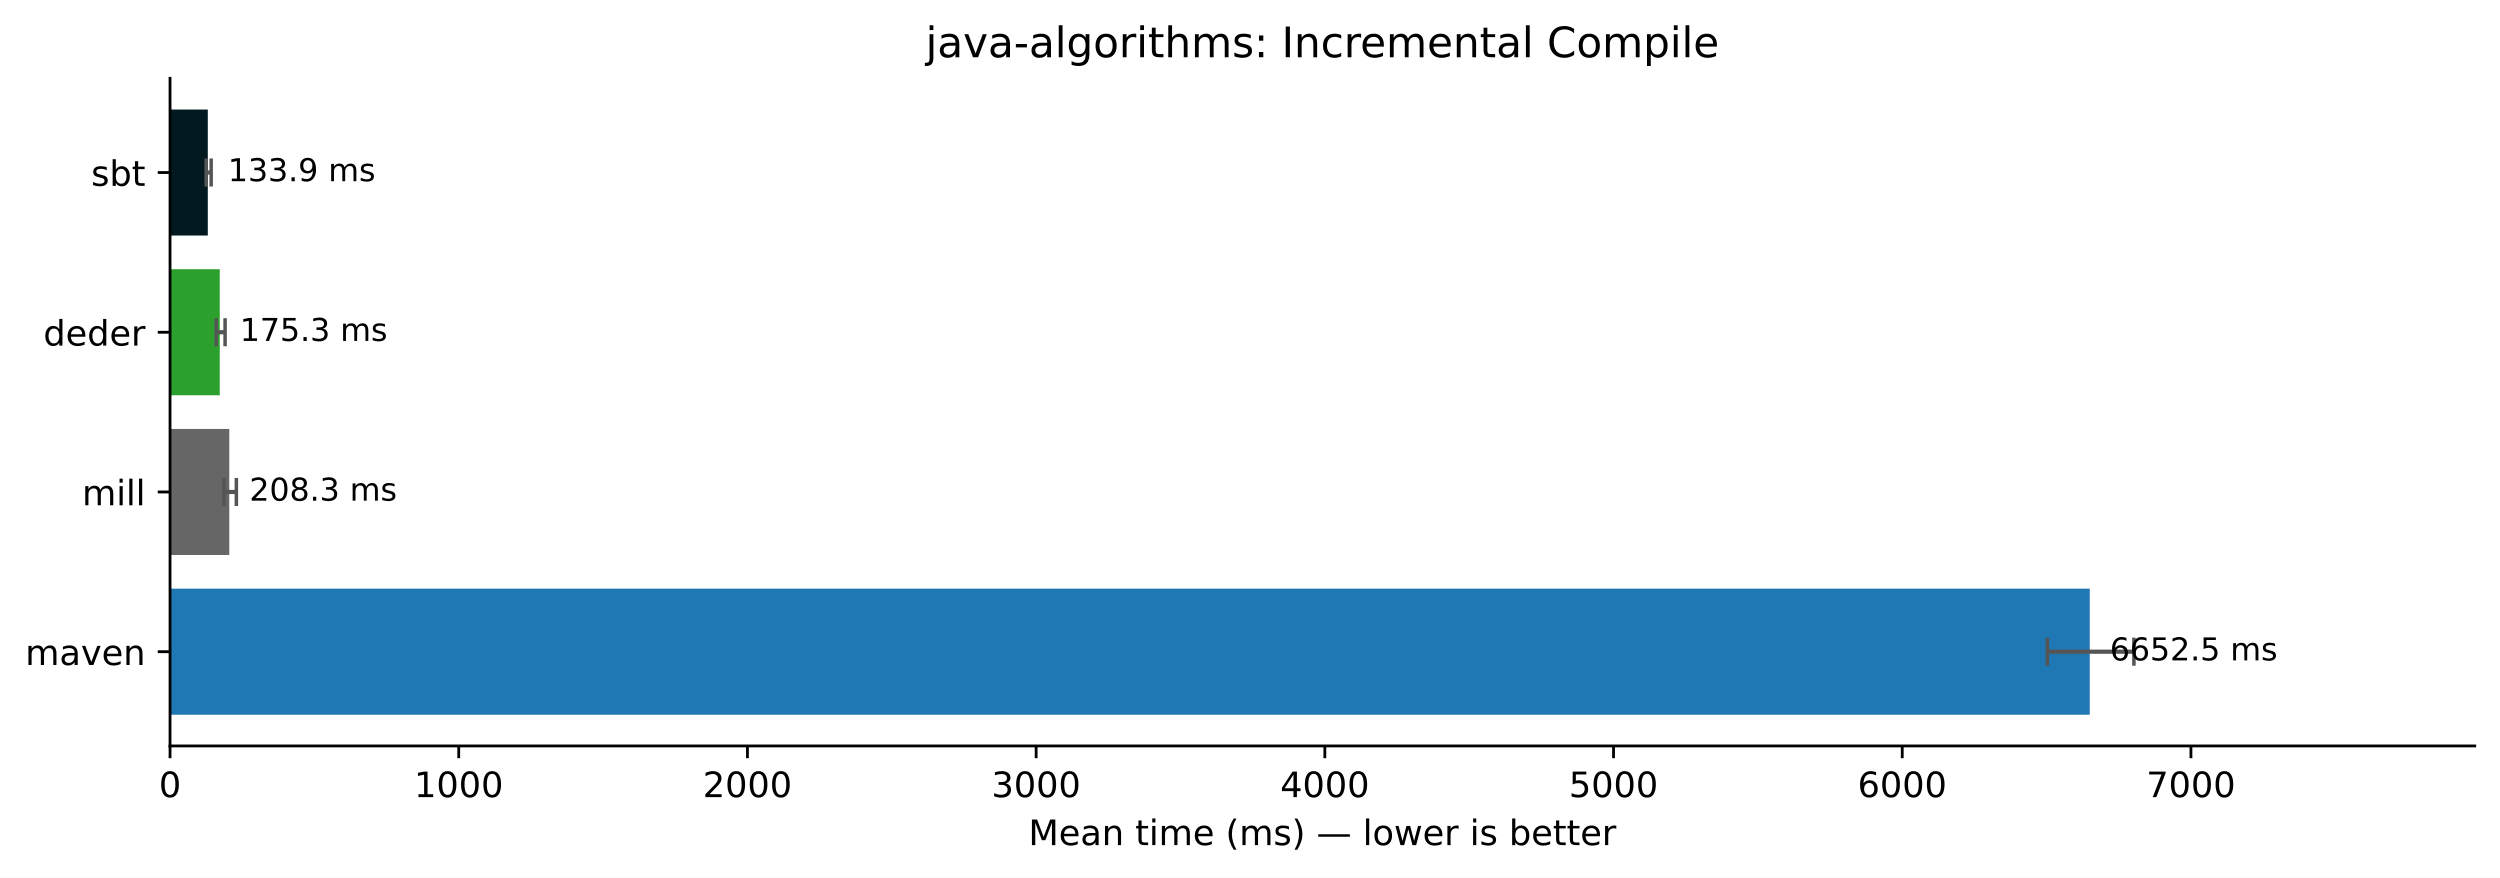
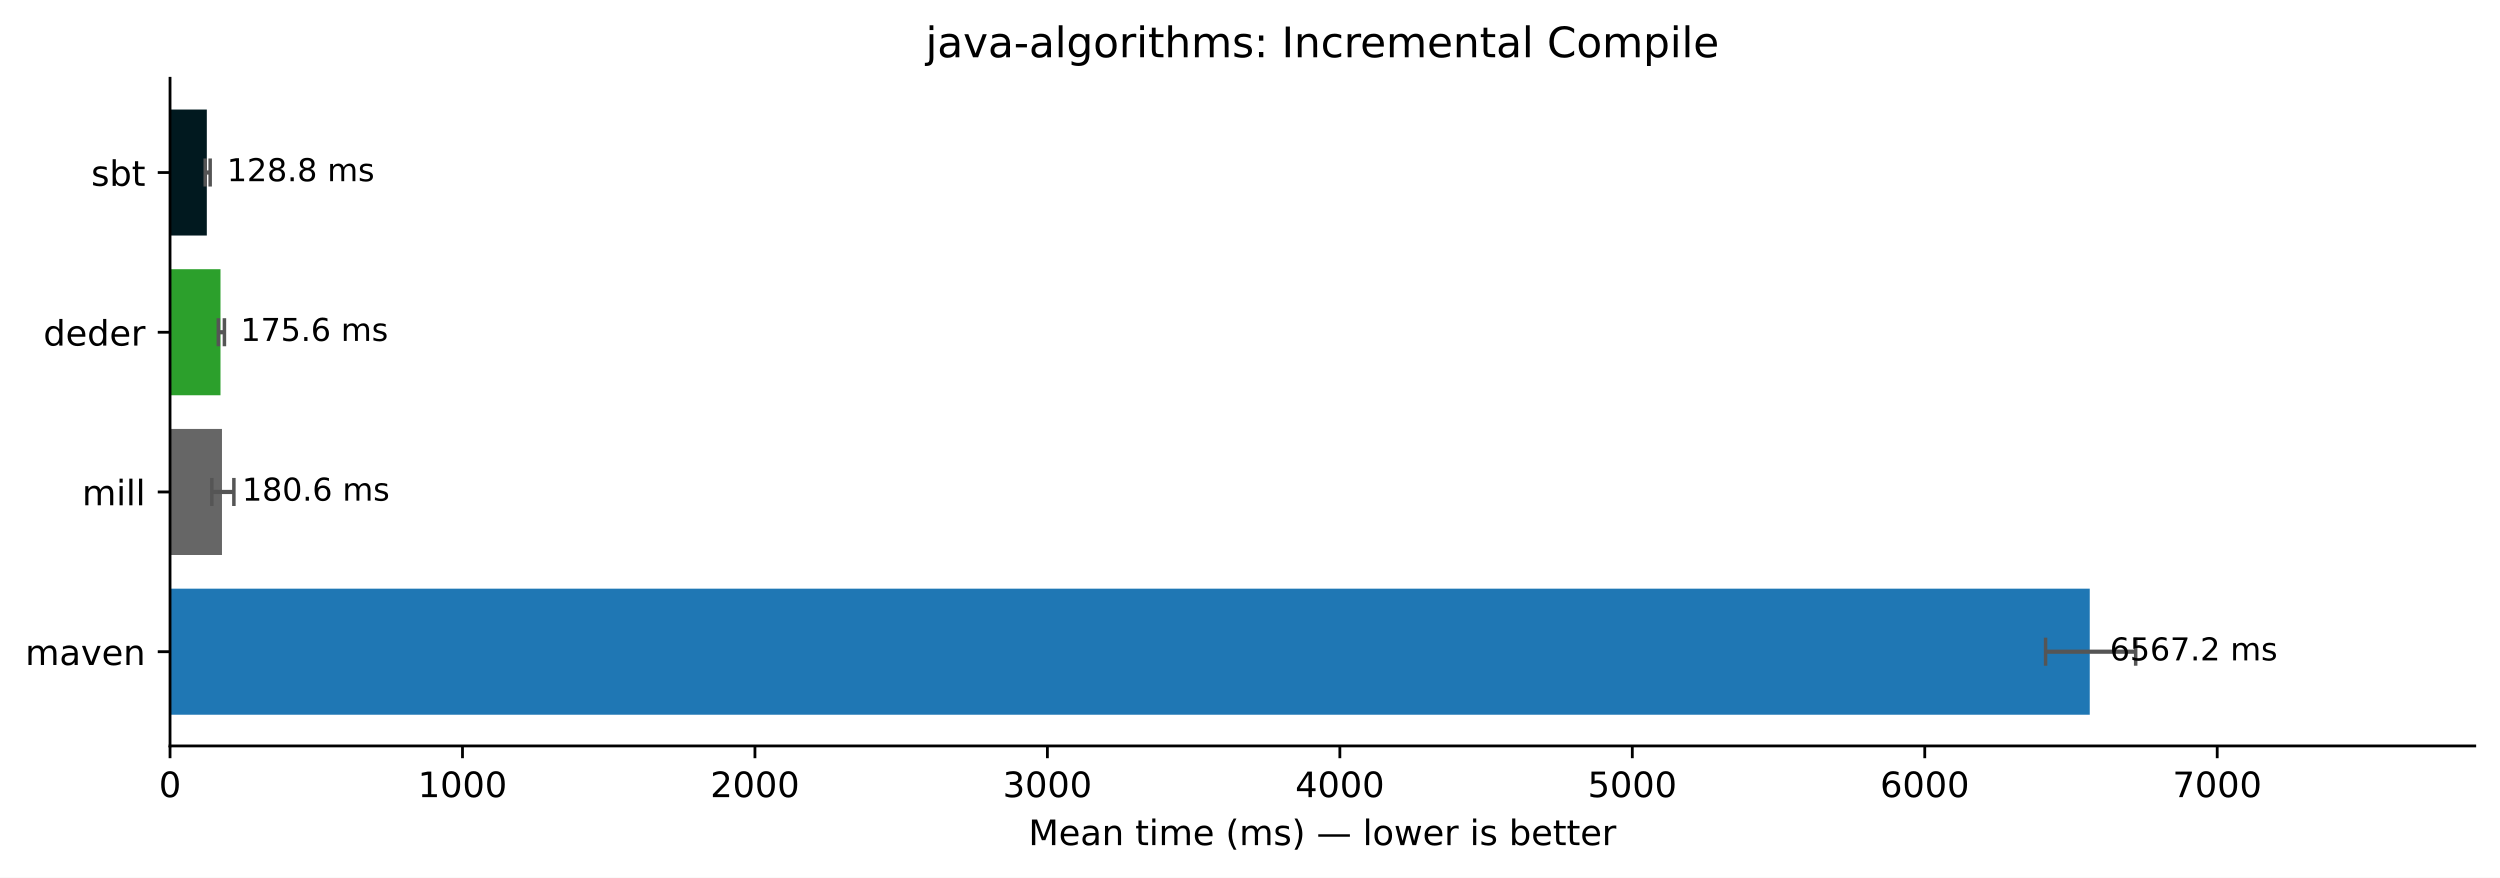
<svg xmlns="http://www.w3.org/2000/svg" xmlns:xlink="http://www.w3.org/1999/xlink" width="712.788pt" height="250.234pt" viewBox="0 0 712.788 250.234" version="1.1">
  <defs>
    <style type="text/css">*{stroke-linejoin: round; stroke-linecap: butt}</style>
  </defs>
  <g id="figure_1">
    <g id="patch_1">
      <path d="M 0 250.234  L 712.788 250.234  L 712.788 0  L 0 0  z " style="fill: #ffffff" />
    </g>
    <g id="axes_1">
      <g id="patch_2">
        <path d="M 48.478 212.678  L 705.588 212.678  L 705.588 22.318  L 48.478 22.318  z " style="fill: #ffffff" />
      </g>
      <g id="patch_3">
-         <path d="M 48.478 204.025  L 596.07 204.025  L 596.07 167.593  L 48.478 167.593  z " clip-path="url(#p23da69146a)" style="fill: #1f77b4; stroke: #ffffff; stroke-width: 0.5; stroke-linejoin: miter" />
+         <path d="M 48.478 204.025  L 596.07 204.025  L 596.07 167.593  L 48.478 167.593  z " clip-path="url(#pf8ec9dd087)" style="fill: #1f77b4; stroke: #ffffff; stroke-width: 0.5; stroke-linejoin: miter" />
      </g>
      <g id="patch_4">
-         <path d="M 48.478 158.485  L 65.623 158.485  L 65.623 122.052  L 48.478 122.052  z " clip-path="url(#p23da69146a)" style="fill: #666666; stroke: #ffffff; stroke-width: 0.5; stroke-linejoin: miter" />
+         <path d="M 48.478 158.485  L 63.538 158.485  L 63.538 122.052  L 48.478 122.052  z " clip-path="url(#pf8ec9dd087)" style="fill: #666666; stroke: #ffffff; stroke-width: 0.5; stroke-linejoin: miter" />
      </g>
      <g id="patch_5">
-         <path d="M 48.478 112.944  L 62.906 112.944  L 62.906 76.512  L 48.478 76.512  z " clip-path="url(#p23da69146a)" style="fill: #2ca02c; stroke: #ffffff; stroke-width: 0.5; stroke-linejoin: miter" />
+         <path d="M 48.478 112.944  L 63.116 112.944  L 63.116 76.512  L 48.478 76.512  z " clip-path="url(#pf8ec9dd087)" style="fill: #2ca02c; stroke: #ffffff; stroke-width: 0.5; stroke-linejoin: miter" />
      </g>
      <g id="patch_6">
-         <path d="M 48.478 67.403  L 59.496 67.403  L 59.496 30.971  L 48.478 30.971  z " clip-path="url(#p23da69146a)" style="fill: #01191f; stroke: #ffffff; stroke-width: 0.5; stroke-linejoin: miter" />
+         <path d="M 48.478 67.403  L 59.218 67.403  L 59.218 30.971  L 48.478 30.971  z " clip-path="url(#pf8ec9dd087)" style="fill: #01191f; stroke: #ffffff; stroke-width: 0.5; stroke-linejoin: miter" />
      </g>
      <g id="matplotlib.axis_1">
        <g id="xtick_1">
          <g id="line2d_1">
            <defs>
-               <path id="m7f2daf30b7" d="M 0 0  L 0 3.5  " style="stroke: #000000; stroke-width: 0.8" />
+               <path id="mb874ef9095" d="M 0 0  L 0 3.5  " style="stroke: #000000; stroke-width: 0.8" />
            </defs>
            <g>
-               <use xlink:href="#m7f2daf30b7" x="48.478" y="212.678" style="stroke: #000000; stroke-width: 0.8" />
+               <use xlink:href="#mb874ef9095" x="48.478" y="212.678" style="stroke: #000000; stroke-width: 0.8" />
            </g>
          </g>
          <g id="text_1">
            <g transform="translate(45.29688 227.2766) scale(0.1 -0.1)">
              <defs>
                <path id="DejaVuSans-30" d="M 2034 4250  Q 1547 4250 1301 3770  Q 1056 3291 1056 2328  Q 1056 1369 1301 889  Q 1547 409 2034 409  Q 2525 409 2770 889  Q 3016 1369 3016 2328  Q 3016 3291 2770 3770  Q 2525 4250 2034 4250  z M 2034 4750  Q 2819 4750 3233 4129  Q 3647 3509 3647 2328  Q 3647 1150 3233 529  Q 2819 -91 2034 -91  Q 1250 -91 836 529  Q 422 1150 422 2328  Q 422 3509 836 4129  Q 1250 4750 2034 4750  z " transform="scale(0.015625)" />
              </defs>
              <use xlink:href="#DejaVuSans-30" />
            </g>
          </g>
        </g>
        <g id="xtick_2">
          <g id="line2d_2">
            <g>
-               <use xlink:href="#m7f2daf30b7" x="130.791" y="212.678" style="stroke: #000000; stroke-width: 0.8" />
+               <use xlink:href="#mb874ef9095" x="131.861" y="212.678" style="stroke: #000000; stroke-width: 0.8" />
            </g>
          </g>
          <g id="text_2">
-             <g transform="translate(118.0663 227.2766) scale(0.1 -0.1)">
+             <g transform="translate(119.1365 227.2766) scale(0.1 -0.1)">
              <defs>
                <path id="DejaVuSans-31" d="M 794 531  L 1825 531  L 1825 4091  L 703 3866  L 703 4441  L 1819 4666  L 2450 4666  L 2450 531  L 3481 531  L 3481 0  L 794 0  L 794 531  z " transform="scale(0.015625)" />
              </defs>
              <use xlink:href="#DejaVuSans-31" />
              <use xlink:href="#DejaVuSans-30" transform="translate(63.62305 0)" />
              <use xlink:href="#DejaVuSans-30" transform="translate(127.2461 0)" />
              <use xlink:href="#DejaVuSans-30" transform="translate(190.8691 0)" />
            </g>
          </g>
        </g>
        <g id="xtick_3">
          <g id="line2d_3">
            <g>
-               <use xlink:href="#m7f2daf30b7" x="213.105" y="212.678" style="stroke: #000000; stroke-width: 0.8" />
+               <use xlink:href="#mb874ef9095" x="215.245" y="212.678" style="stroke: #000000; stroke-width: 0.8" />
            </g>
          </g>
          <g id="text_3">
-             <g transform="translate(200.3795 227.2766) scale(0.1 -0.1)">
+             <g transform="translate(202.5198 227.2766) scale(0.1 -0.1)">
              <defs>
                <path id="DejaVuSans-32" d="M 1228 531  L 3431 531  L 3431 0  L 469 0  L 469 531  Q 828 903 1448 1529  Q 2069 2156 2228 2338  Q 2531 2678 2651 2914  Q 2772 3150 2772 3378  Q 2772 3750 2511 3984  Q 2250 4219 1831 4219  Q 1534 4219 1204 4116  Q 875 4013 500 3803  L 500 4441  Q 881 4594 1212 4672  Q 1544 4750 1819 4750  Q 2544 4750 2975 4387  Q 3406 4025 3406 3419  Q 3406 3131 3298 2873  Q 3191 2616 2906 2266  Q 2828 2175 2409 1742  Q 1991 1309 1228 531  z " transform="scale(0.015625)" />
              </defs>
              <use xlink:href="#DejaVuSans-32" />
              <use xlink:href="#DejaVuSans-30" transform="translate(63.62305 0)" />
              <use xlink:href="#DejaVuSans-30" transform="translate(127.2461 0)" />
              <use xlink:href="#DejaVuSans-30" transform="translate(190.8691 0)" />
            </g>
          </g>
        </g>
        <g id="xtick_4">
          <g id="line2d_4">
            <g>
-               <use xlink:href="#m7f2daf30b7" x="295.418" y="212.678" style="stroke: #000000; stroke-width: 0.8" />
+               <use xlink:href="#mb874ef9095" x="298.628" y="212.678" style="stroke: #000000; stroke-width: 0.8" />
            </g>
          </g>
          <g id="text_4">
-             <g transform="translate(282.6928 227.2766) scale(0.1 -0.1)">
+             <g transform="translate(285.9032 227.2766) scale(0.1 -0.1)">
              <defs>
                <path id="DejaVuSans-33" d="M 2597 2516  Q 3050 2419 3304 2112  Q 3559 1806 3559 1356  Q 3559 666 3084 287  Q 2609 -91 1734 -91  Q 1441 -91 1130 -33  Q 819 25 488 141  L 488 750  Q 750 597 1062 519  Q 1375 441 1716 441  Q 2309 441 2620 675  Q 2931 909 2931 1356  Q 2931 1769 2642 2001  Q 2353 2234 1838 2234  L 1294 2234  L 1294 2753  L 1863 2753  Q 2328 2753 2575 2939  Q 2822 3125 2822 3475  Q 2822 3834 2567 4026  Q 2313 4219 1838 4219  Q 1578 4219 1281 4162  Q 984 4106 628 3988  L 628 4550  Q 988 4650 1302 4700  Q 1616 4750 1894 4750  Q 2613 4750 3031 4423  Q 3450 4097 3450 3541  Q 3450 3153 3228 2886  Q 3006 2619 2597 2516  z " transform="scale(0.015625)" />
              </defs>
              <use xlink:href="#DejaVuSans-33" />
              <use xlink:href="#DejaVuSans-30" transform="translate(63.62305 0)" />
              <use xlink:href="#DejaVuSans-30" transform="translate(127.2461 0)" />
              <use xlink:href="#DejaVuSans-30" transform="translate(190.8691 0)" />
            </g>
          </g>
        </g>
        <g id="xtick_5">
          <g id="line2d_5">
            <g>
-               <use xlink:href="#m7f2daf30b7" x="377.731" y="212.678" style="stroke: #000000; stroke-width: 0.8" />
+               <use xlink:href="#mb874ef9095" x="382.012" y="212.678" style="stroke: #000000; stroke-width: 0.8" />
            </g>
          </g>
          <g id="text_5">
-             <g transform="translate(365.006 227.2766) scale(0.1 -0.1)">
+             <g transform="translate(369.2865 227.2766) scale(0.1 -0.1)">
              <defs>
                <path id="DejaVuSans-34" d="M 2419 4116  L 825 1625  L 2419 1625  L 2419 4116  z M 2253 4666  L 3047 4666  L 3047 1625  L 3713 1625  L 3713 1100  L 3047 1100  L 3047 0  L 2419 0  L 2419 1100  L 313 1100  L 313 1709  L 2253 4666  z " transform="scale(0.015625)" />
              </defs>
              <use xlink:href="#DejaVuSans-34" />
              <use xlink:href="#DejaVuSans-30" transform="translate(63.62305 0)" />
              <use xlink:href="#DejaVuSans-30" transform="translate(127.2461 0)" />
              <use xlink:href="#DejaVuSans-30" transform="translate(190.8691 0)" />
            </g>
          </g>
        </g>
        <g id="xtick_6">
          <g id="line2d_6">
            <g>
-               <use xlink:href="#m7f2daf30b7" x="460.044" y="212.678" style="stroke: #000000; stroke-width: 0.8" />
+               <use xlink:href="#mb874ef9095" x="465.395" y="212.678" style="stroke: #000000; stroke-width: 0.8" />
            </g>
          </g>
          <g id="text_6">
-             <g transform="translate(447.3192 227.2766) scale(0.1 -0.1)">
+             <g transform="translate(452.6698 227.2766) scale(0.1 -0.1)">
              <defs>
                <path id="DejaVuSans-35" d="M 691 4666  L 3169 4666  L 3169 4134  L 1269 4134  L 1269 2991  Q 1406 3038 1543 3061  Q 1681 3084 1819 3084  Q 2600 3084 3056 2656  Q 3513 2228 3513 1497  Q 3513 744 3044 326  Q 2575 -91 1722 -91  Q 1428 -91 1123 -41  Q 819 9 494 109  L 494 744  Q 775 591 1075 516  Q 1375 441 1709 441  Q 2250 441 2565 725  Q 2881 1009 2881 1497  Q 2881 1984 2565 2268  Q 2250 2553 1709 2553  Q 1456 2553 1204 2497  Q 953 2441 691 2322  L 691 4666  z " transform="scale(0.015625)" />
              </defs>
              <use xlink:href="#DejaVuSans-35" />
              <use xlink:href="#DejaVuSans-30" transform="translate(63.62305 0)" />
              <use xlink:href="#DejaVuSans-30" transform="translate(127.2461 0)" />
              <use xlink:href="#DejaVuSans-30" transform="translate(190.8691 0)" />
            </g>
          </g>
        </g>
        <g id="xtick_7">
          <g id="line2d_7">
            <g>
-               <use xlink:href="#m7f2daf30b7" x="542.357" y="212.678" style="stroke: #000000; stroke-width: 0.8" />
+               <use xlink:href="#mb874ef9095" x="548.778" y="212.678" style="stroke: #000000; stroke-width: 0.8" />
            </g>
          </g>
          <g id="text_7">
-             <g transform="translate(529.6324 227.2766) scale(0.1 -0.1)">
+             <g transform="translate(536.0532 227.2766) scale(0.1 -0.1)">
              <defs>
                <path id="DejaVuSans-36" d="M 2113 2584  Q 1688 2584 1439 2293  Q 1191 2003 1191 1497  Q 1191 994 1439 701  Q 1688 409 2113 409  Q 2538 409 2786 701  Q 3034 994 3034 1497  Q 3034 2003 2786 2293  Q 2538 2584 2113 2584  z M 3366 4563  L 3366 3988  Q 3128 4100 2886 4159  Q 2644 4219 2406 4219  Q 1781 4219 1451 3797  Q 1122 3375 1075 2522  Q 1259 2794 1537 2939  Q 1816 3084 2150 3084  Q 2853 3084 3261 2657  Q 3669 2231 3669 1497  Q 3669 778 3244 343  Q 2819 -91 2113 -91  Q 1303 -91 875 529  Q 447 1150 447 2328  Q 447 3434 972 4092  Q 1497 4750 2381 4750  Q 2619 4750 2861 4703  Q 3103 4656 3366 4563  z " transform="scale(0.015625)" />
              </defs>
              <use xlink:href="#DejaVuSans-36" />
              <use xlink:href="#DejaVuSans-30" transform="translate(63.62305 0)" />
              <use xlink:href="#DejaVuSans-30" transform="translate(127.2461 0)" />
              <use xlink:href="#DejaVuSans-30" transform="translate(190.8691 0)" />
            </g>
          </g>
        </g>
        <g id="xtick_8">
          <g id="line2d_8">
            <g>
-               <use xlink:href="#m7f2daf30b7" x="624.671" y="212.678" style="stroke: #000000; stroke-width: 0.8" />
+               <use xlink:href="#mb874ef9095" x="632.162" y="212.678" style="stroke: #000000; stroke-width: 0.8" />
            </g>
          </g>
          <g id="text_8">
-             <g transform="translate(611.9456 227.2766) scale(0.1 -0.1)">
+             <g transform="translate(619.4365 227.2766) scale(0.1 -0.1)">
              <defs>
                <path id="DejaVuSans-37" d="M 525 4666  L 3525 4666  L 3525 4397  L 1831 0  L 1172 0  L 2766 4134  L 525 4134  L 525 4666  z " transform="scale(0.015625)" />
              </defs>
              <use xlink:href="#DejaVuSans-37" />
              <use xlink:href="#DejaVuSans-30" transform="translate(63.62305 0)" />
              <use xlink:href="#DejaVuSans-30" transform="translate(127.2461 0)" />
              <use xlink:href="#DejaVuSans-30" transform="translate(190.8691 0)" />
            </g>
          </g>
        </g>
        <g id="text_9">
          <g transform="translate(293.2362 240.9547) scale(0.1 -0.1)">
            <defs>
              <path id="DejaVuSans-4d" d="M 628 4666  L 1569 4666  L 2759 1491  L 3956 4666  L 4897 4666  L 4897 0  L 4281 0  L 4281 4097  L 3078 897  L 2444 897  L 1241 4097  L 1241 0  L 628 0  L 628 4666  z " transform="scale(0.015625)" />
              <path id="DejaVuSans-65" d="M 3597 1894  L 3597 1613  L 953 1613  Q 991 1019 1311 708  Q 1631 397 2203 397  Q 2534 397 2845 478  Q 3156 559 3463 722  L 3463 178  Q 3153 47 2828 -22  Q 2503 -91 2169 -91  Q 1331 -91 842 396  Q 353 884 353 1716  Q 353 2575 817 3079  Q 1281 3584 2069 3584  Q 2775 3584 3186 3129  Q 3597 2675 3597 1894  z M 3022 2063  Q 3016 2534 2758 2815  Q 2500 3097 2075 3097  Q 1594 3097 1305 2825  Q 1016 2553 972 2059  L 3022 2063  z " transform="scale(0.015625)" />
              <path id="DejaVuSans-61" d="M 2194 1759  Q 1497 1759 1228 1600  Q 959 1441 959 1056  Q 959 750 1161 570  Q 1363 391 1709 391  Q 2188 391 2477 730  Q 2766 1069 2766 1631  L 2766 1759  L 2194 1759  z M 3341 1997  L 3341 0  L 2766 0  L 2766 531  Q 2569 213 2275 61  Q 1981 -91 1556 -91  Q 1019 -91 701 211  Q 384 513 384 1019  Q 384 1609 779 1909  Q 1175 2209 1959 2209  L 2766 2209  L 2766 2266  Q 2766 2663 2505 2880  Q 2244 3097 1772 3097  Q 1472 3097 1187 3025  Q 903 2953 641 2809  L 641 3341  Q 956 3463 1253 3523  Q 1550 3584 1831 3584  Q 2591 3584 2966 3190  Q 3341 2797 3341 1997  z " transform="scale(0.015625)" />
              <path id="DejaVuSans-6e" d="M 3513 2113  L 3513 0  L 2938 0  L 2938 2094  Q 2938 2591 2744 2837  Q 2550 3084 2163 3084  Q 1697 3084 1428 2787  Q 1159 2491 1159 1978  L 1159 0  L 581 0  L 581 3500  L 1159 3500  L 1159 2956  Q 1366 3272 1645 3428  Q 1925 3584 2291 3584  Q 2894 3584 3203 3211  Q 3513 2838 3513 2113  z " transform="scale(0.015625)" />
              <path id="DejaVuSans-20" transform="scale(0.015625)" />
              <path id="DejaVuSans-74" d="M 1172 4494  L 1172 3500  L 2356 3500  L 2356 3053  L 1172 3053  L 1172 1153  Q 1172 725 1289 603  Q 1406 481 1766 481  L 2356 481  L 2356 0  L 1766 0  Q 1100 0 847 248  Q 594 497 594 1153  L 594 3053  L 172 3053  L 172 3500  L 594 3500  L 594 4494  L 1172 4494  z " transform="scale(0.015625)" />
              <path id="DejaVuSans-69" d="M 603 3500  L 1178 3500  L 1178 0  L 603 0  L 603 3500  z M 603 4863  L 1178 4863  L 1178 4134  L 603 4134  L 603 4863  z " transform="scale(0.015625)" />
              <path id="DejaVuSans-6d" d="M 3328 2828  Q 3544 3216 3844 3400  Q 4144 3584 4550 3584  Q 5097 3584 5394 3201  Q 5691 2819 5691 2113  L 5691 0  L 5113 0  L 5113 2094  Q 5113 2597 4934 2840  Q 4756 3084 4391 3084  Q 3944 3084 3684 2787  Q 3425 2491 3425 1978  L 3425 0  L 2847 0  L 2847 2094  Q 2847 2600 2669 2842  Q 2491 3084 2119 3084  Q 1678 3084 1418 2786  Q 1159 2488 1159 1978  L 1159 0  L 581 0  L 581 3500  L 1159 3500  L 1159 2956  Q 1356 3278 1631 3431  Q 1906 3584 2284 3584  Q 2666 3584 2933 3390  Q 3200 3197 3328 2828  z " transform="scale(0.015625)" />
              <path id="DejaVuSans-28" d="M 1984 4856  Q 1566 4138 1362 3434  Q 1159 2731 1159 2009  Q 1159 1288 1364 580  Q 1569 -128 1984 -844  L 1484 -844  Q 1016 -109 783 600  Q 550 1309 550 2009  Q 550 2706 781 3412  Q 1013 4119 1484 4856  L 1984 4856  z " transform="scale(0.015625)" />
              <path id="DejaVuSans-73" d="M 2834 3397  L 2834 2853  Q 2591 2978 2328 3040  Q 2066 3103 1784 3103  Q 1356 3103 1142 2972  Q 928 2841 928 2578  Q 928 2378 1081 2264  Q 1234 2150 1697 2047  L 1894 2003  Q 2506 1872 2764 1633  Q 3022 1394 3022 966  Q 3022 478 2636 193  Q 2250 -91 1575 -91  Q 1294 -91 989 -36  Q 684 19 347 128  L 347 722  Q 666 556 975 473  Q 1284 391 1588 391  Q 1994 391 2212 530  Q 2431 669 2431 922  Q 2431 1156 2273 1281  Q 2116 1406 1581 1522  L 1381 1569  Q 847 1681 609 1914  Q 372 2147 372 2553  Q 372 3047 722 3315  Q 1072 3584 1716 3584  Q 2034 3584 2315 3537  Q 2597 3491 2834 3397  z " transform="scale(0.015625)" />
              <path id="DejaVuSans-29" d="M 513 4856  L 1013 4856  Q 1481 4119 1714 3412  Q 1947 2706 1947 2009  Q 1947 1309 1714 600  Q 1481 -109 1013 -844  L 513 -844  Q 928 -128 1133 580  Q 1338 1288 1338 2009  Q 1338 2731 1133 3434  Q 928 4138 513 4856  z " transform="scale(0.015625)" />
              <path id="DejaVuSans-2014" d="M 313 1978  L 6088 1978  L 6088 1528  L 313 1528  L 313 1978  z " transform="scale(0.015625)" />
              <path id="DejaVuSans-6c" d="M 603 4863  L 1178 4863  L 1178 0  L 603 0  L 603 4863  z " transform="scale(0.015625)" />
              <path id="DejaVuSans-6f" d="M 1959 3097  Q 1497 3097 1228 2736  Q 959 2375 959 1747  Q 959 1119 1226 758  Q 1494 397 1959 397  Q 2419 397 2687 759  Q 2956 1122 2956 1747  Q 2956 2369 2687 2733  Q 2419 3097 1959 3097  z M 1959 3584  Q 2709 3584 3137 3096  Q 3566 2609 3566 1747  Q 3566 888 3137 398  Q 2709 -91 1959 -91  Q 1206 -91 779 398  Q 353 888 353 1747  Q 353 2609 779 3096  Q 1206 3584 1959 3584  z " transform="scale(0.015625)" />
              <path id="DejaVuSans-77" d="M 269 3500  L 844 3500  L 1563 769  L 2278 3500  L 2956 3500  L 3675 769  L 4391 3500  L 4966 3500  L 4050 0  L 3372 0  L 2619 2869  L 1863 0  L 1184 0  L 269 3500  z " transform="scale(0.015625)" />
              <path id="DejaVuSans-72" d="M 2631 2963  Q 2534 3019 2420 3045  Q 2306 3072 2169 3072  Q 1681 3072 1420 2755  Q 1159 2438 1159 1844  L 1159 0  L 581 0  L 581 3500  L 1159 3500  L 1159 2956  Q 1341 3275 1631 3429  Q 1922 3584 2338 3584  Q 2397 3584 2469 3576  Q 2541 3569 2628 3553  L 2631 2963  z " transform="scale(0.015625)" />
              <path id="DejaVuSans-62" d="M 3116 1747  Q 3116 2381 2855 2742  Q 2594 3103 2138 3103  Q 1681 3103 1420 2742  Q 1159 2381 1159 1747  Q 1159 1113 1420 752  Q 1681 391 2138 391  Q 2594 391 2855 752  Q 3116 1113 3116 1747  z M 1159 2969  Q 1341 3281 1617 3432  Q 1894 3584 2278 3584  Q 2916 3584 3314 3078  Q 3713 2572 3713 1747  Q 3713 922 3314 415  Q 2916 -91 2278 -91  Q 1894 -91 1617 61  Q 1341 213 1159 525  L 1159 0  L 581 0  L 581 4863  L 1159 4863  L 1159 2969  z " transform="scale(0.015625)" />
            </defs>
            <use xlink:href="#DejaVuSans-4d" />
            <use xlink:href="#DejaVuSans-65" transform="translate(86.2793 0)" />
            <use xlink:href="#DejaVuSans-61" transform="translate(147.8027 0)" />
            <use xlink:href="#DejaVuSans-6e" transform="translate(209.082 0)" />
            <use xlink:href="#DejaVuSans-20" transform="translate(272.4609 0)" />
            <use xlink:href="#DejaVuSans-74" transform="translate(304.248 0)" />
            <use xlink:href="#DejaVuSans-69" transform="translate(343.457 0)" />
            <use xlink:href="#DejaVuSans-6d" transform="translate(371.2402 0)" />
            <use xlink:href="#DejaVuSans-65" transform="translate(468.6523 0)" />
            <use xlink:href="#DejaVuSans-20" transform="translate(530.1758 0)" />
            <use xlink:href="#DejaVuSans-28" transform="translate(561.9629 0)" />
            <use xlink:href="#DejaVuSans-6d" transform="translate(600.9766 0)" />
            <use xlink:href="#DejaVuSans-73" transform="translate(698.3887 0)" />
            <use xlink:href="#DejaVuSans-29" transform="translate(750.4883 0)" />
            <use xlink:href="#DejaVuSans-20" transform="translate(789.502 0)" />
            <use xlink:href="#DejaVuSans-2014" transform="translate(821.2891 0)" />
            <use xlink:href="#DejaVuSans-20" transform="translate(921.2891 0)" />
            <use xlink:href="#DejaVuSans-6c" transform="translate(953.0762 0)" />
            <use xlink:href="#DejaVuSans-6f" transform="translate(980.8594 0)" />
            <use xlink:href="#DejaVuSans-77" transform="translate(1042.041 0)" />
            <use xlink:href="#DejaVuSans-65" transform="translate(1123.828 0)" />
            <use xlink:href="#DejaVuSans-72" transform="translate(1185.352 0)" />
            <use xlink:href="#DejaVuSans-20" transform="translate(1226.465 0)" />
            <use xlink:href="#DejaVuSans-69" transform="translate(1258.252 0)" />
            <use xlink:href="#DejaVuSans-73" transform="translate(1286.035 0)" />
            <use xlink:href="#DejaVuSans-20" transform="translate(1338.135 0)" />
            <use xlink:href="#DejaVuSans-62" transform="translate(1369.922 0)" />
            <use xlink:href="#DejaVuSans-65" transform="translate(1433.398 0)" />
            <use xlink:href="#DejaVuSans-74" transform="translate(1494.922 0)" />
            <use xlink:href="#DejaVuSans-74" transform="translate(1534.131 0)" />
            <use xlink:href="#DejaVuSans-65" transform="translate(1573.34 0)" />
            <use xlink:href="#DejaVuSans-72" transform="translate(1634.863 0)" />
          </g>
        </g>
      </g>
      <g id="matplotlib.axis_2">
        <g id="ytick_1">
          <g id="line2d_9">
            <defs>
-               <path id="m5af97e26cf" d="M 0 0  L -3.5 0  " style="stroke: #000000; stroke-width: 0.8" />
+               <path id="m0ba038f0f9" d="M 0 0  L -3.5 0  " style="stroke: #000000; stroke-width: 0.8" />
            </defs>
            <g>
-               <use xlink:href="#m5af97e26cf" x="48.478" y="185.809" style="stroke: #000000; stroke-width: 0.8" />
+               <use xlink:href="#m0ba038f0f9" x="48.478" y="185.809" style="stroke: #000000; stroke-width: 0.8" />
            </g>
          </g>
          <g id="text_10">
            <g transform="translate(7.2 189.6083) scale(0.1 -0.1)">
              <defs>
                <path id="DejaVuSans-76" d="M 191 3500  L 800 3500  L 1894 563  L 2988 3500  L 3597 3500  L 2284 0  L 1503 0  L 191 3500  z " transform="scale(0.015625)" />
              </defs>
              <use xlink:href="#DejaVuSans-6d" />
              <use xlink:href="#DejaVuSans-61" transform="translate(97.41211 0)" />
              <use xlink:href="#DejaVuSans-76" transform="translate(158.6914 0)" />
              <use xlink:href="#DejaVuSans-65" transform="translate(217.8711 0)" />
              <use xlink:href="#DejaVuSans-6e" transform="translate(279.3945 0)" />
            </g>
          </g>
        </g>
        <g id="ytick_2">
          <g id="line2d_10">
            <g>
-               <use xlink:href="#m5af97e26cf" x="48.478" y="140.268" style="stroke: #000000; stroke-width: 0.8" />
+               <use xlink:href="#m0ba038f0f9" x="48.478" y="140.268" style="stroke: #000000; stroke-width: 0.8" />
            </g>
          </g>
          <g id="text_11">
            <g transform="translate(23.40312 144.0677) scale(0.1 -0.1)">
              <use xlink:href="#DejaVuSans-6d" />
              <use xlink:href="#DejaVuSans-69" transform="translate(97.41211 0)" />
              <use xlink:href="#DejaVuSans-6c" transform="translate(125.1953 0)" />
              <use xlink:href="#DejaVuSans-6c" transform="translate(152.9785 0)" />
            </g>
          </g>
        </g>
        <g id="ytick_3">
          <g id="line2d_11">
            <g>
-               <use xlink:href="#m5af97e26cf" x="48.478" y="94.728" style="stroke: #000000; stroke-width: 0.8" />
+               <use xlink:href="#m0ba038f0f9" x="48.478" y="94.728" style="stroke: #000000; stroke-width: 0.8" />
            </g>
          </g>
          <g id="text_12">
            <g transform="translate(12.36406 98.52701) scale(0.1 -0.1)">
              <defs>
                <path id="DejaVuSans-64" d="M 2906 2969  L 2906 4863  L 3481 4863  L 3481 0  L 2906 0  L 2906 525  Q 2725 213 2448 61  Q 2172 -91 1784 -91  Q 1150 -91 751 415  Q 353 922 353 1747  Q 353 2572 751 3078  Q 1150 3584 1784 3584  Q 2172 3584 2448 3432  Q 2725 3281 2906 2969  z M 947 1747  Q 947 1113 1208 752  Q 1469 391 1925 391  Q 2381 391 2643 752  Q 2906 1113 2906 1747  Q 2906 2381 2643 2742  Q 2381 3103 1925 3103  Q 1469 3103 1208 2742  Q 947 2381 947 1747  z " transform="scale(0.015625)" />
              </defs>
              <use xlink:href="#DejaVuSans-64" />
              <use xlink:href="#DejaVuSans-65" transform="translate(63.47656 0)" />
              <use xlink:href="#DejaVuSans-64" transform="translate(125 0)" />
              <use xlink:href="#DejaVuSans-65" transform="translate(188.4766 0)" />
              <use xlink:href="#DejaVuSans-72" transform="translate(250 0)" />
            </g>
          </g>
        </g>
        <g id="ytick_4">
          <g id="line2d_12">
            <g>
-               <use xlink:href="#m5af97e26cf" x="48.478" y="49.187" style="stroke: #000000; stroke-width: 0.8" />
+               <use xlink:href="#m0ba038f0f9" x="48.478" y="49.187" style="stroke: #000000; stroke-width: 0.8" />
            </g>
          </g>
          <g id="text_13">
            <g transform="translate(26 52.98634) scale(0.1 -0.1)">
              <use xlink:href="#DejaVuSans-73" />
              <use xlink:href="#DejaVuSans-62" transform="translate(52.09961 0)" />
              <use xlink:href="#DejaVuSans-74" transform="translate(115.5762 0)" />
            </g>
          </g>
        </g>
      </g>
      <g id="LineCollection_1">
-         <path d="M 583.733 185.809  L 608.407 185.809  " clip-path="url(#p23da69146a)" style="fill: none; stroke: #555555; stroke-width: 1.2" />
-         <path d="M 63.856 140.268  L 67.389 140.268  " clip-path="url(#p23da69146a)" style="fill: none; stroke: #555555; stroke-width: 1.2" />
-         <path d="M 61.636 94.728  L 64.176 94.728  " clip-path="url(#p23da69146a)" style="fill: none; stroke: #555555; stroke-width: 1.2" />
-         <path d="M 58.787 49.187  L 60.206 49.187  " clip-path="url(#p23da69146a)" style="fill: none; stroke: #555555; stroke-width: 1.2" />
+         <path d="M 583.227 185.809  L 608.912 185.809  " clip-path="url(#pf8ec9dd087)" style="fill: none; stroke: #555555; stroke-width: 1.2" />
+         <path d="M 60.394 140.268  L 66.682 140.268  " clip-path="url(#pf8ec9dd087)" style="fill: none; stroke: #555555; stroke-width: 1.2" />
+         <path d="M 62.249 94.728  L 63.984 94.728  " clip-path="url(#pf8ec9dd087)" style="fill: none; stroke: #555555; stroke-width: 1.2" />
+         <path d="M 58.512 49.187  L 59.923 49.187  " clip-path="url(#pf8ec9dd087)" style="fill: none; stroke: #555555; stroke-width: 1.2" />
      </g>
      <g id="line2d_13">
        <defs>
-           <path id="m3885fee3bb" d="M 0 4  L 0 -4  " style="stroke: #555555" />
+           <path id="m411ba42d10" d="M 0 4  L 0 -4  " style="stroke: #555555" />
        </defs>
-         <g clip-path="url(#p23da69146a)">
-           <use xlink:href="#m3885fee3bb" x="583.733" y="185.809" style="fill: #1f77b4; stroke: #555555" />
-           <use xlink:href="#m3885fee3bb" x="63.856" y="140.268" style="fill: #1f77b4; stroke: #555555" />
-           <use xlink:href="#m3885fee3bb" x="61.636" y="94.728" style="fill: #1f77b4; stroke: #555555" />
-           <use xlink:href="#m3885fee3bb" x="58.787" y="49.187" style="fill: #1f77b4; stroke: #555555" />
+         <g clip-path="url(#pf8ec9dd087)">
+           <use xlink:href="#m411ba42d10" x="583.227" y="185.809" style="fill: #1f77b4; stroke: #555555" />
+           <use xlink:href="#m411ba42d10" x="60.394" y="140.268" style="fill: #1f77b4; stroke: #555555" />
+           <use xlink:href="#m411ba42d10" x="62.249" y="94.728" style="fill: #1f77b4; stroke: #555555" />
+           <use xlink:href="#m411ba42d10" x="58.512" y="49.187" style="fill: #1f77b4; stroke: #555555" />
        </g>
      </g>
      <g id="line2d_14">
-         <g clip-path="url(#p23da69146a)">
-           <use xlink:href="#m3885fee3bb" x="608.407" y="185.809" style="fill: #1f77b4; stroke: #555555" />
-           <use xlink:href="#m3885fee3bb" x="67.389" y="140.268" style="fill: #1f77b4; stroke: #555555" />
-           <use xlink:href="#m3885fee3bb" x="64.176" y="94.728" style="fill: #1f77b4; stroke: #555555" />
-           <use xlink:href="#m3885fee3bb" x="60.206" y="49.187" style="fill: #1f77b4; stroke: #555555" />
+         <g clip-path="url(#pf8ec9dd087)">
+           <use xlink:href="#m411ba42d10" x="608.912" y="185.809" style="fill: #1f77b4; stroke: #555555" />
+           <use xlink:href="#m411ba42d10" x="66.682" y="140.268" style="fill: #1f77b4; stroke: #555555" />
+           <use xlink:href="#m411ba42d10" x="63.984" y="94.728" style="fill: #1f77b4; stroke: #555555" />
+           <use xlink:href="#m411ba42d10" x="59.923" y="49.187" style="fill: #1f77b4; stroke: #555555" />
        </g>
      </g>
      <g id="patch_7">
        <path d="M 48.478 212.678  L 48.478 22.318  " style="fill: none; stroke: #000000; stroke-width: 0.8; stroke-linejoin: miter; stroke-linecap: square" />
      </g>
      <g id="patch_8">
        <path d="M 48.478 212.678  L 705.588 212.678  " style="fill: none; stroke: #000000; stroke-width: 0.8; stroke-linejoin: miter; stroke-linecap: square" />
      </g>
      <g id="text_14">
        <g transform="translate(601.5457 188.2926) scale(0.09 -0.09)">
          <defs>
            <path id="DejaVuSans-2e" d="M 684 794  L 1344 794  L 1344 0  L 684 0  L 684 794  z " transform="scale(0.015625)" />
          </defs>
          <use xlink:href="#DejaVuSans-36" />
-           <use xlink:href="#DejaVuSans-36" transform="translate(63.62305 0)" />
-           <use xlink:href="#DejaVuSans-35" transform="translate(127.2461 0)" />
-           <use xlink:href="#DejaVuSans-32" transform="translate(190.8691 0)" />
+           <use xlink:href="#DejaVuSans-35" transform="translate(63.62305 0)" />
+           <use xlink:href="#DejaVuSans-36" transform="translate(127.2461 0)" />
+           <use xlink:href="#DejaVuSans-37" transform="translate(190.8691 0)" />
          <use xlink:href="#DejaVuSans-2e" transform="translate(254.4922 0)" />
-           <use xlink:href="#DejaVuSans-35" transform="translate(286.2793 0)" />
+           <use xlink:href="#DejaVuSans-32" transform="translate(286.2793 0)" />
          <use xlink:href="#DejaVuSans-20" transform="translate(349.9023 0)" />
          <use xlink:href="#DejaVuSans-6d" transform="translate(381.6895 0)" />
          <use xlink:href="#DejaVuSans-73" transform="translate(479.1016 0)" />
        </g>
      </g>
      <g id="text_15">
-         <g transform="translate(71.09848 142.7519) scale(0.09 -0.09)">
+         <g transform="translate(69.01354 142.7519) scale(0.09 -0.09)">
          <defs>
            <path id="DejaVuSans-38" d="M 2034 2216  Q 1584 2216 1326 1975  Q 1069 1734 1069 1313  Q 1069 891 1326 650  Q 1584 409 2034 409  Q 2484 409 2743 651  Q 3003 894 3003 1313  Q 3003 1734 2745 1975  Q 2488 2216 2034 2216  z M 1403 2484  Q 997 2584 770 2862  Q 544 3141 544 3541  Q 544 4100 942 4425  Q 1341 4750 2034 4750  Q 2731 4750 3128 4425  Q 3525 4100 3525 3541  Q 3525 3141 3298 2862  Q 3072 2584 2669 2484  Q 3125 2378 3379 2068  Q 3634 1759 3634 1313  Q 3634 634 3220 271  Q 2806 -91 2034 -91  Q 1263 -91 848 271  Q 434 634 434 1313  Q 434 1759 690 2068  Q 947 2378 1403 2484  z M 1172 3481  Q 1172 3119 1398 2916  Q 1625 2713 2034 2713  Q 2441 2713 2670 2916  Q 2900 3119 2900 3481  Q 2900 3844 2670 4047  Q 2441 4250 2034 4250  Q 1625 4250 1398 4047  Q 1172 3844 1172 3481  z " transform="scale(0.015625)" />
          </defs>
-           <use xlink:href="#DejaVuSans-32" />
-           <use xlink:href="#DejaVuSans-30" transform="translate(63.62305 0)" />
-           <use xlink:href="#DejaVuSans-38" transform="translate(127.2461 0)" />
+           <use xlink:href="#DejaVuSans-31" />
+           <use xlink:href="#DejaVuSans-38" transform="translate(63.62305 0)" />
+           <use xlink:href="#DejaVuSans-30" transform="translate(127.2461 0)" />
          <use xlink:href="#DejaVuSans-2e" transform="translate(190.8691 0)" />
-           <use xlink:href="#DejaVuSans-33" transform="translate(222.6562 0)" />
+           <use xlink:href="#DejaVuSans-36" transform="translate(222.6562 0)" />
          <use xlink:href="#DejaVuSans-20" transform="translate(286.2793 0)" />
          <use xlink:href="#DejaVuSans-6d" transform="translate(318.0664 0)" />
          <use xlink:href="#DejaVuSans-73" transform="translate(415.4785 0)" />
        </g>
      </g>
      <g id="text_16">
-         <g transform="translate(68.38178 97.21123) scale(0.09 -0.09)">
+         <g transform="translate(68.59205 97.21123) scale(0.09 -0.09)">
          <use xlink:href="#DejaVuSans-31" />
          <use xlink:href="#DejaVuSans-37" transform="translate(63.62305 0)" />
          <use xlink:href="#DejaVuSans-35" transform="translate(127.2461 0)" />
          <use xlink:href="#DejaVuSans-2e" transform="translate(190.8691 0)" />
-           <use xlink:href="#DejaVuSans-33" transform="translate(222.6562 0)" />
+           <use xlink:href="#DejaVuSans-36" transform="translate(222.6562 0)" />
          <use xlink:href="#DejaVuSans-20" transform="translate(286.2793 0)" />
          <use xlink:href="#DejaVuSans-6d" transform="translate(318.0664 0)" />
          <use xlink:href="#DejaVuSans-73" transform="translate(415.4785 0)" />
        </g>
      </g>
      <g id="text_17">
-         <g transform="translate(64.97195 51.67056) scale(0.09 -0.09)">
-           <defs>
-             <path id="DejaVuSans-39" d="M 703 97  L 703 672  Q 941 559 1184 500  Q 1428 441 1663 441  Q 2288 441 2617 861  Q 2947 1281 2994 2138  Q 2813 1869 2534 1725  Q 2256 1581 1919 1581  Q 1219 1581 811 2004  Q 403 2428 403 3163  Q 403 3881 828 4315  Q 1253 4750 1959 4750  Q 2769 4750 3195 4129  Q 3622 3509 3622 2328  Q 3622 1225 3098 567  Q 2575 -91 1691 -91  Q 1453 -91 1209 -44  Q 966 3 703 97  z M 1959 2075  Q 2384 2075 2632 2365  Q 2881 2656 2881 3163  Q 2881 3666 2632 3958  Q 2384 4250 1959 4250  Q 1534 4250 1286 3958  Q 1038 3666 1038 3163  Q 1038 2656 1286 2365  Q 1534 2075 1959 2075  z " transform="scale(0.015625)" />
-           </defs>
+         <g transform="translate(64.69348 51.67056) scale(0.09 -0.09)">
          <use xlink:href="#DejaVuSans-31" />
-           <use xlink:href="#DejaVuSans-33" transform="translate(63.62305 0)" />
-           <use xlink:href="#DejaVuSans-33" transform="translate(127.2461 0)" />
+           <use xlink:href="#DejaVuSans-32" transform="translate(63.62305 0)" />
+           <use xlink:href="#DejaVuSans-38" transform="translate(127.2461 0)" />
          <use xlink:href="#DejaVuSans-2e" transform="translate(190.8691 0)" />
-           <use xlink:href="#DejaVuSans-39" transform="translate(222.6562 0)" />
+           <use xlink:href="#DejaVuSans-38" transform="translate(222.6562 0)" />
          <use xlink:href="#DejaVuSans-20" transform="translate(286.2793 0)" />
          <use xlink:href="#DejaVuSans-6d" transform="translate(318.0664 0)" />
          <use xlink:href="#DejaVuSans-73" transform="translate(415.4785 0)" />
        </g>
      </g>
      <g id="text_18">
        <g transform="translate(263.9097 16.31812) scale(0.12 -0.12)">
          <defs>
            <path id="DejaVuSans-6a" d="M 603 3500  L 1178 3500  L 1178 -63  Q 1178 -731 923 -1031  Q 669 -1331 103 -1331  L -116 -1331  L -116 -844  L 38 -844  Q 366 -844 484 -692  Q 603 -541 603 -63  L 603 3500  z M 603 4863  L 1178 4863  L 1178 4134  L 603 4134  L 603 4863  z " transform="scale(0.015625)" />
            <path id="DejaVuSans-2d" d="M 313 2009  L 1997 2009  L 1997 1497  L 313 1497  L 313 2009  z " transform="scale(0.015625)" />
            <path id="DejaVuSans-67" d="M 2906 1791  Q 2906 2416 2648 2759  Q 2391 3103 1925 3103  Q 1463 3103 1205 2759  Q 947 2416 947 1791  Q 947 1169 1205 825  Q 1463 481 1925 481  Q 2391 481 2648 825  Q 2906 1169 2906 1791  z M 3481 434  Q 3481 -459 3084 -895  Q 2688 -1331 1869 -1331  Q 1566 -1331 1297 -1286  Q 1028 -1241 775 -1147  L 775 -588  Q 1028 -725 1275 -790  Q 1522 -856 1778 -856  Q 2344 -856 2625 -561  Q 2906 -266 2906 331  L 2906 616  Q 2728 306 2450 153  Q 2172 0 1784 0  Q 1141 0 747 490  Q 353 981 353 1791  Q 353 2603 747 3093  Q 1141 3584 1784 3584  Q 2172 3584 2450 3431  Q 2728 3278 2906 2969  L 2906 3500  L 3481 3500  L 3481 434  z " transform="scale(0.015625)" />
            <path id="DejaVuSans-68" d="M 3513 2113  L 3513 0  L 2938 0  L 2938 2094  Q 2938 2591 2744 2837  Q 2550 3084 2163 3084  Q 1697 3084 1428 2787  Q 1159 2491 1159 1978  L 1159 0  L 581 0  L 581 4863  L 1159 4863  L 1159 2956  Q 1366 3272 1645 3428  Q 1925 3584 2291 3584  Q 2894 3584 3203 3211  Q 3513 2838 3513 2113  z " transform="scale(0.015625)" />
            <path id="DejaVuSans-3a" d="M 750 794  L 1409 794  L 1409 0  L 750 0  L 750 794  z M 750 3309  L 1409 3309  L 1409 2516  L 750 2516  L 750 3309  z " transform="scale(0.015625)" />
            <path id="DejaVuSans-49" d="M 628 4666  L 1259 4666  L 1259 0  L 628 0  L 628 4666  z " transform="scale(0.015625)" />
            <path id="DejaVuSans-63" d="M 3122 3366  L 3122 2828  Q 2878 2963 2633 3030  Q 2388 3097 2138 3097  Q 1578 3097 1268 2742  Q 959 2388 959 1747  Q 959 1106 1268 751  Q 1578 397 2138 397  Q 2388 397 2633 464  Q 2878 531 3122 666  L 3122 134  Q 2881 22 2623 -34  Q 2366 -91 2075 -91  Q 1284 -91 818 406  Q 353 903 353 1747  Q 353 2603 823 3093  Q 1294 3584 2113 3584  Q 2378 3584 2631 3529  Q 2884 3475 3122 3366  z " transform="scale(0.015625)" />
            <path id="DejaVuSans-43" d="M 4122 4306  L 4122 3641  Q 3803 3938 3442 4084  Q 3081 4231 2675 4231  Q 1875 4231 1450 3742  Q 1025 3253 1025 2328  Q 1025 1406 1450 917  Q 1875 428 2675 428  Q 3081 428 3442 575  Q 3803 722 4122 1019  L 4122 359  Q 3791 134 3420 21  Q 3050 -91 2638 -91  Q 1578 -91 968 557  Q 359 1206 359 2328  Q 359 3453 968 4101  Q 1578 4750 2638 4750  Q 3056 4750 3426 4639  Q 3797 4528 4122 4306  z " transform="scale(0.015625)" />
            <path id="DejaVuSans-70" d="M 1159 525  L 1159 -1331  L 581 -1331  L 581 3500  L 1159 3500  L 1159 2969  Q 1341 3281 1617 3432  Q 1894 3584 2278 3584  Q 2916 3584 3314 3078  Q 3713 2572 3713 1747  Q 3713 922 3314 415  Q 2916 -91 2278 -91  Q 1894 -91 1617 61  Q 1341 213 1159 525  z M 3116 1747  Q 3116 2381 2855 2742  Q 2594 3103 2138 3103  Q 1681 3103 1420 2742  Q 1159 2381 1159 1747  Q 1159 1113 1420 752  Q 1681 391 2138 391  Q 2594 391 2855 752  Q 3116 1113 3116 1747  z " transform="scale(0.015625)" />
          </defs>
          <use xlink:href="#DejaVuSans-6a" />
          <use xlink:href="#DejaVuSans-61" transform="translate(27.7832 0)" />
          <use xlink:href="#DejaVuSans-76" transform="translate(89.0625 0)" />
          <use xlink:href="#DejaVuSans-61" transform="translate(148.2422 0)" />
          <use xlink:href="#DejaVuSans-2d" transform="translate(209.5215 0)" />
          <use xlink:href="#DejaVuSans-61" transform="translate(245.6055 0)" />
          <use xlink:href="#DejaVuSans-6c" transform="translate(306.8848 0)" />
          <use xlink:href="#DejaVuSans-67" transform="translate(334.668 0)" />
          <use xlink:href="#DejaVuSans-6f" transform="translate(398.1445 0)" />
          <use xlink:href="#DejaVuSans-72" transform="translate(459.3262 0)" />
          <use xlink:href="#DejaVuSans-69" transform="translate(500.4395 0)" />
          <use xlink:href="#DejaVuSans-74" transform="translate(528.2227 0)" />
          <use xlink:href="#DejaVuSans-68" transform="translate(567.4316 0)" />
          <use xlink:href="#DejaVuSans-6d" transform="translate(630.8105 0)" />
          <use xlink:href="#DejaVuSans-73" transform="translate(728.2227 0)" />
          <use xlink:href="#DejaVuSans-3a" transform="translate(780.3223 0)" />
          <use xlink:href="#DejaVuSans-20" transform="translate(814.0137 0)" />
          <use xlink:href="#DejaVuSans-49" transform="translate(845.8008 0)" />
          <use xlink:href="#DejaVuSans-6e" transform="translate(875.293 0)" />
          <use xlink:href="#DejaVuSans-63" transform="translate(938.6719 0)" />
          <use xlink:href="#DejaVuSans-72" transform="translate(993.6523 0)" />
          <use xlink:href="#DejaVuSans-65" transform="translate(1032.516 0)" />
          <use xlink:href="#DejaVuSans-6d" transform="translate(1094.039 0)" />
          <use xlink:href="#DejaVuSans-65" transform="translate(1191.451 0)" />
          <use xlink:href="#DejaVuSans-6e" transform="translate(1252.975 0)" />
          <use xlink:href="#DejaVuSans-74" transform="translate(1316.354 0)" />
          <use xlink:href="#DejaVuSans-61" transform="translate(1355.562 0)" />
          <use xlink:href="#DejaVuSans-6c" transform="translate(1416.842 0)" />
          <use xlink:href="#DejaVuSans-20" transform="translate(1444.625 0)" />
          <use xlink:href="#DejaVuSans-43" transform="translate(1476.412 0)" />
          <use xlink:href="#DejaVuSans-6f" transform="translate(1546.236 0)" />
          <use xlink:href="#DejaVuSans-6d" transform="translate(1607.418 0)" />
          <use xlink:href="#DejaVuSans-70" transform="translate(1704.83 0)" />
          <use xlink:href="#DejaVuSans-69" transform="translate(1768.307 0)" />
          <use xlink:href="#DejaVuSans-6c" transform="translate(1796.09 0)" />
          <use xlink:href="#DejaVuSans-65" transform="translate(1823.873 0)" />
        </g>
      </g>
    </g>
  </g>
  <defs>
-     <clipPath id="p23da69146a">
+     <clipPath id="pf8ec9dd087">
      <rect x="48.478" y="22.318" width="657.11" height="190.36" />
    </clipPath>
  </defs>
</svg>
